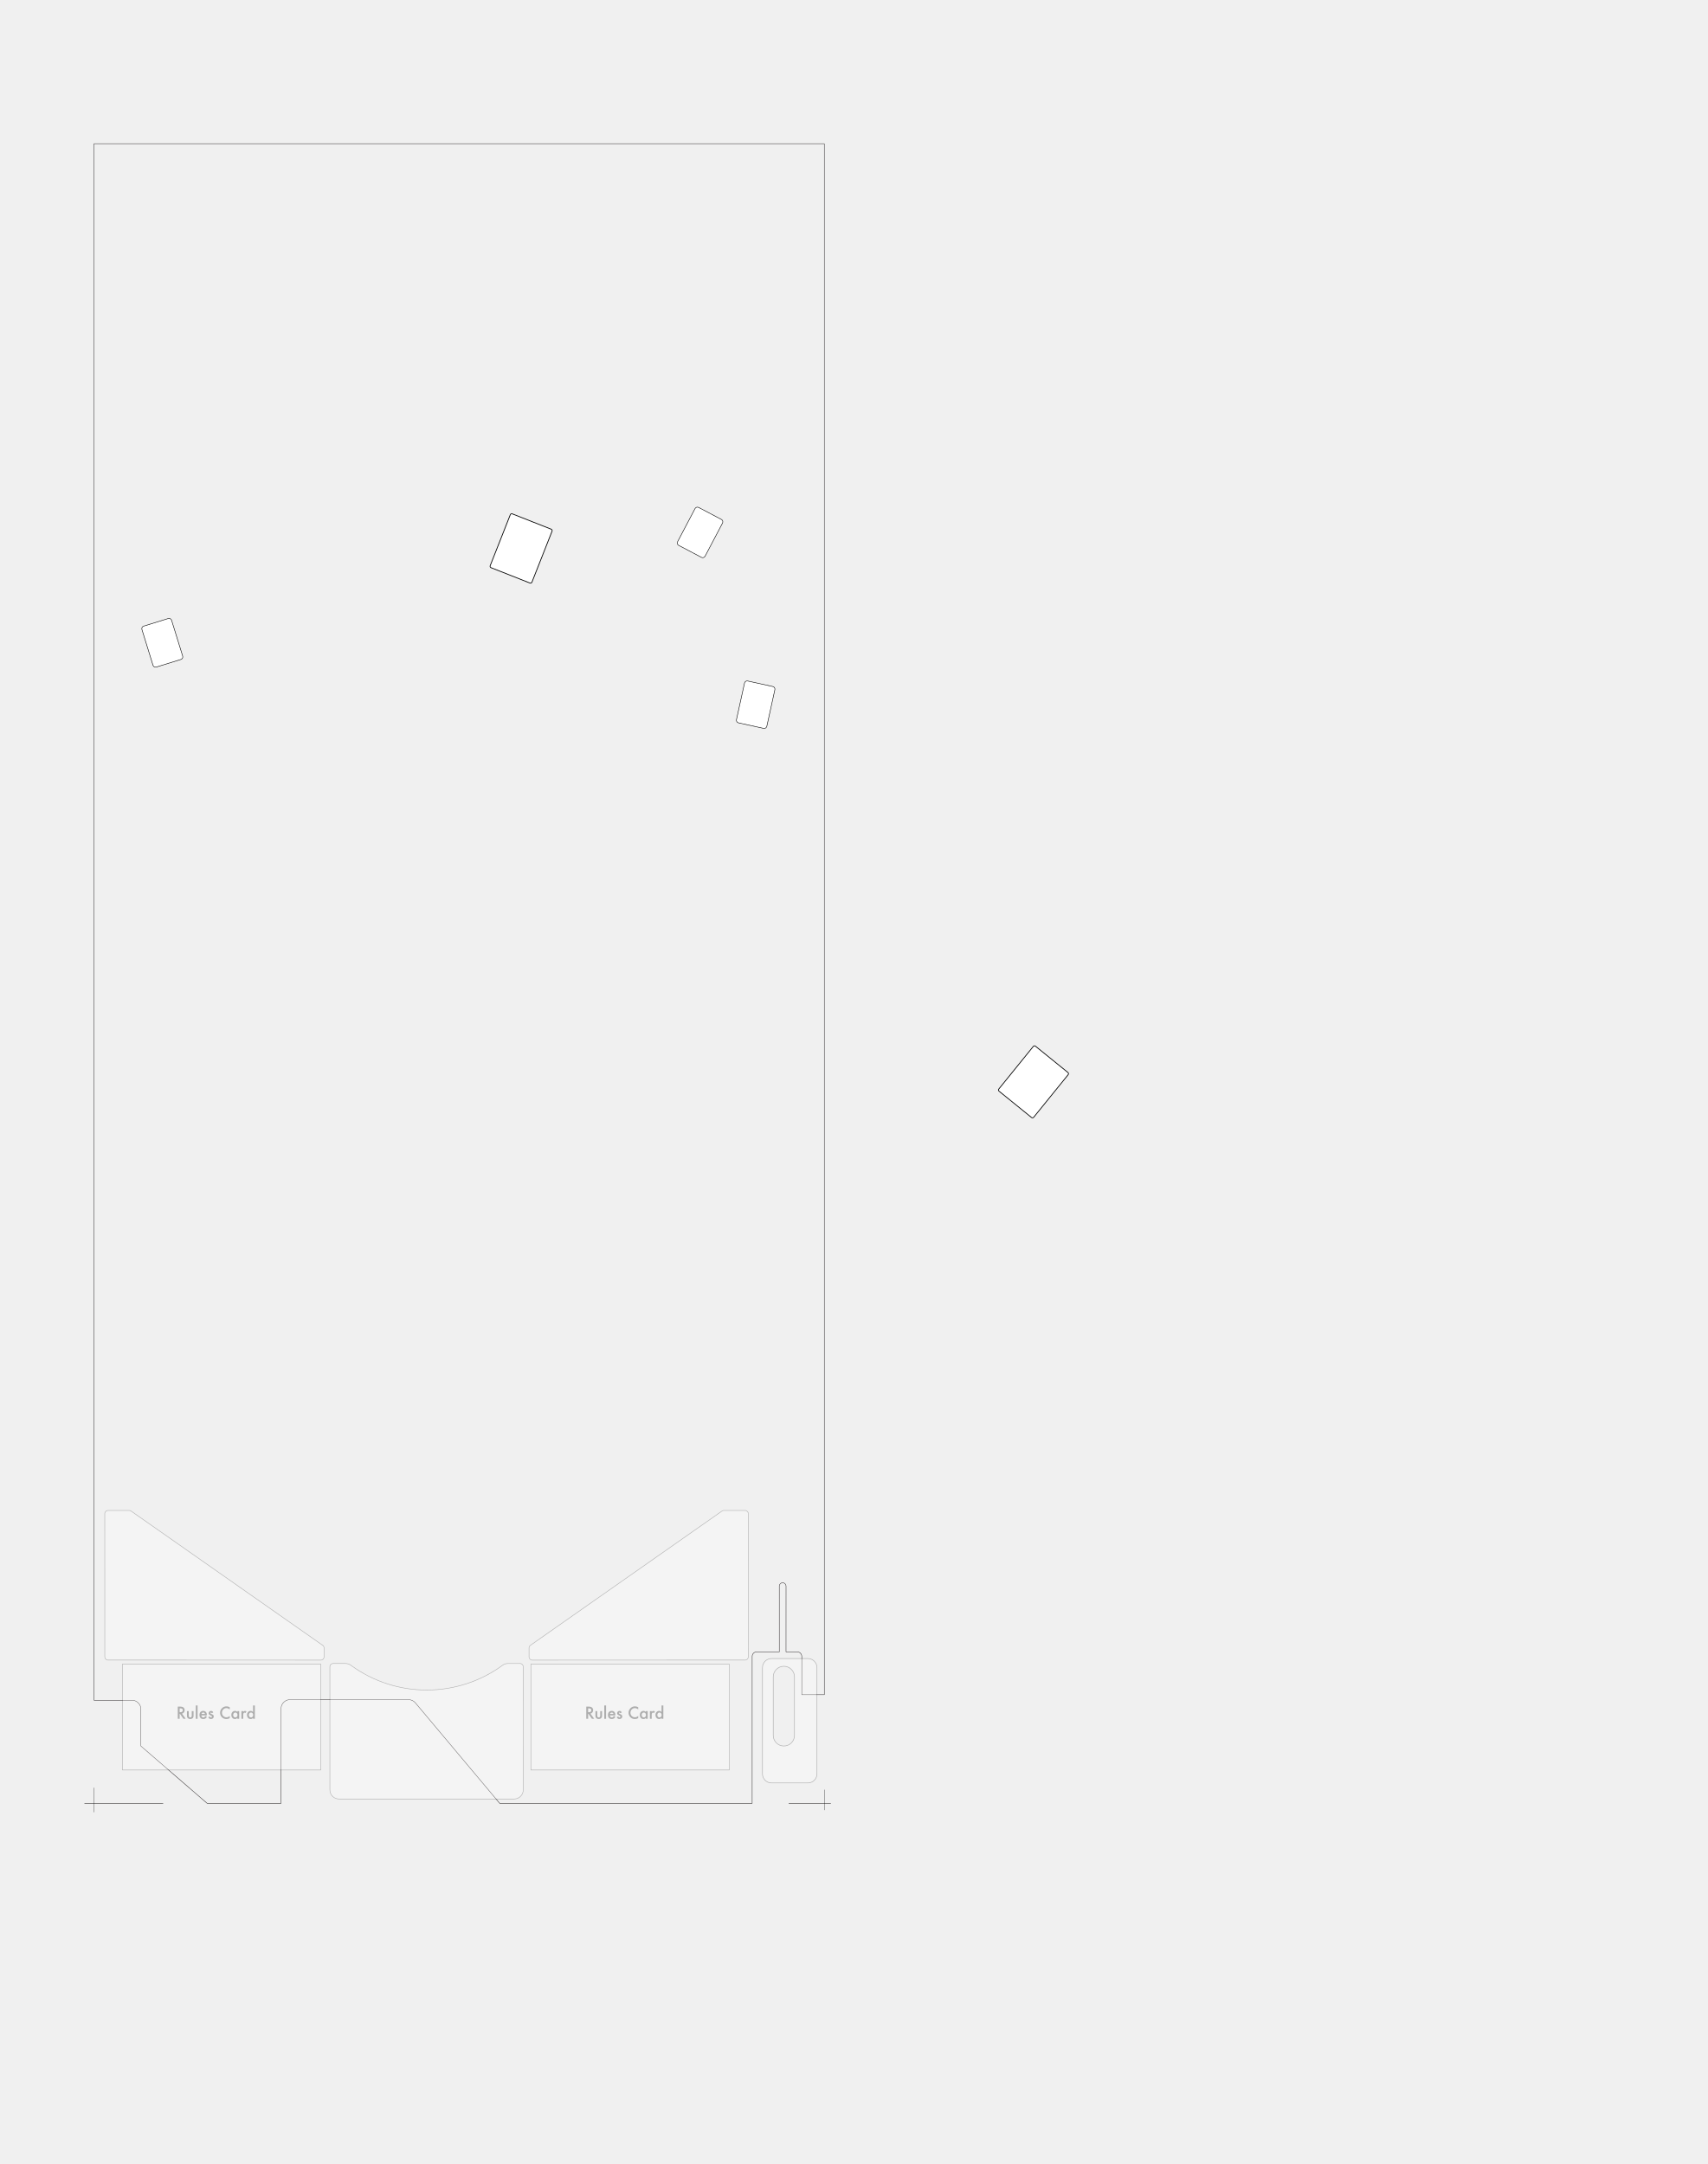
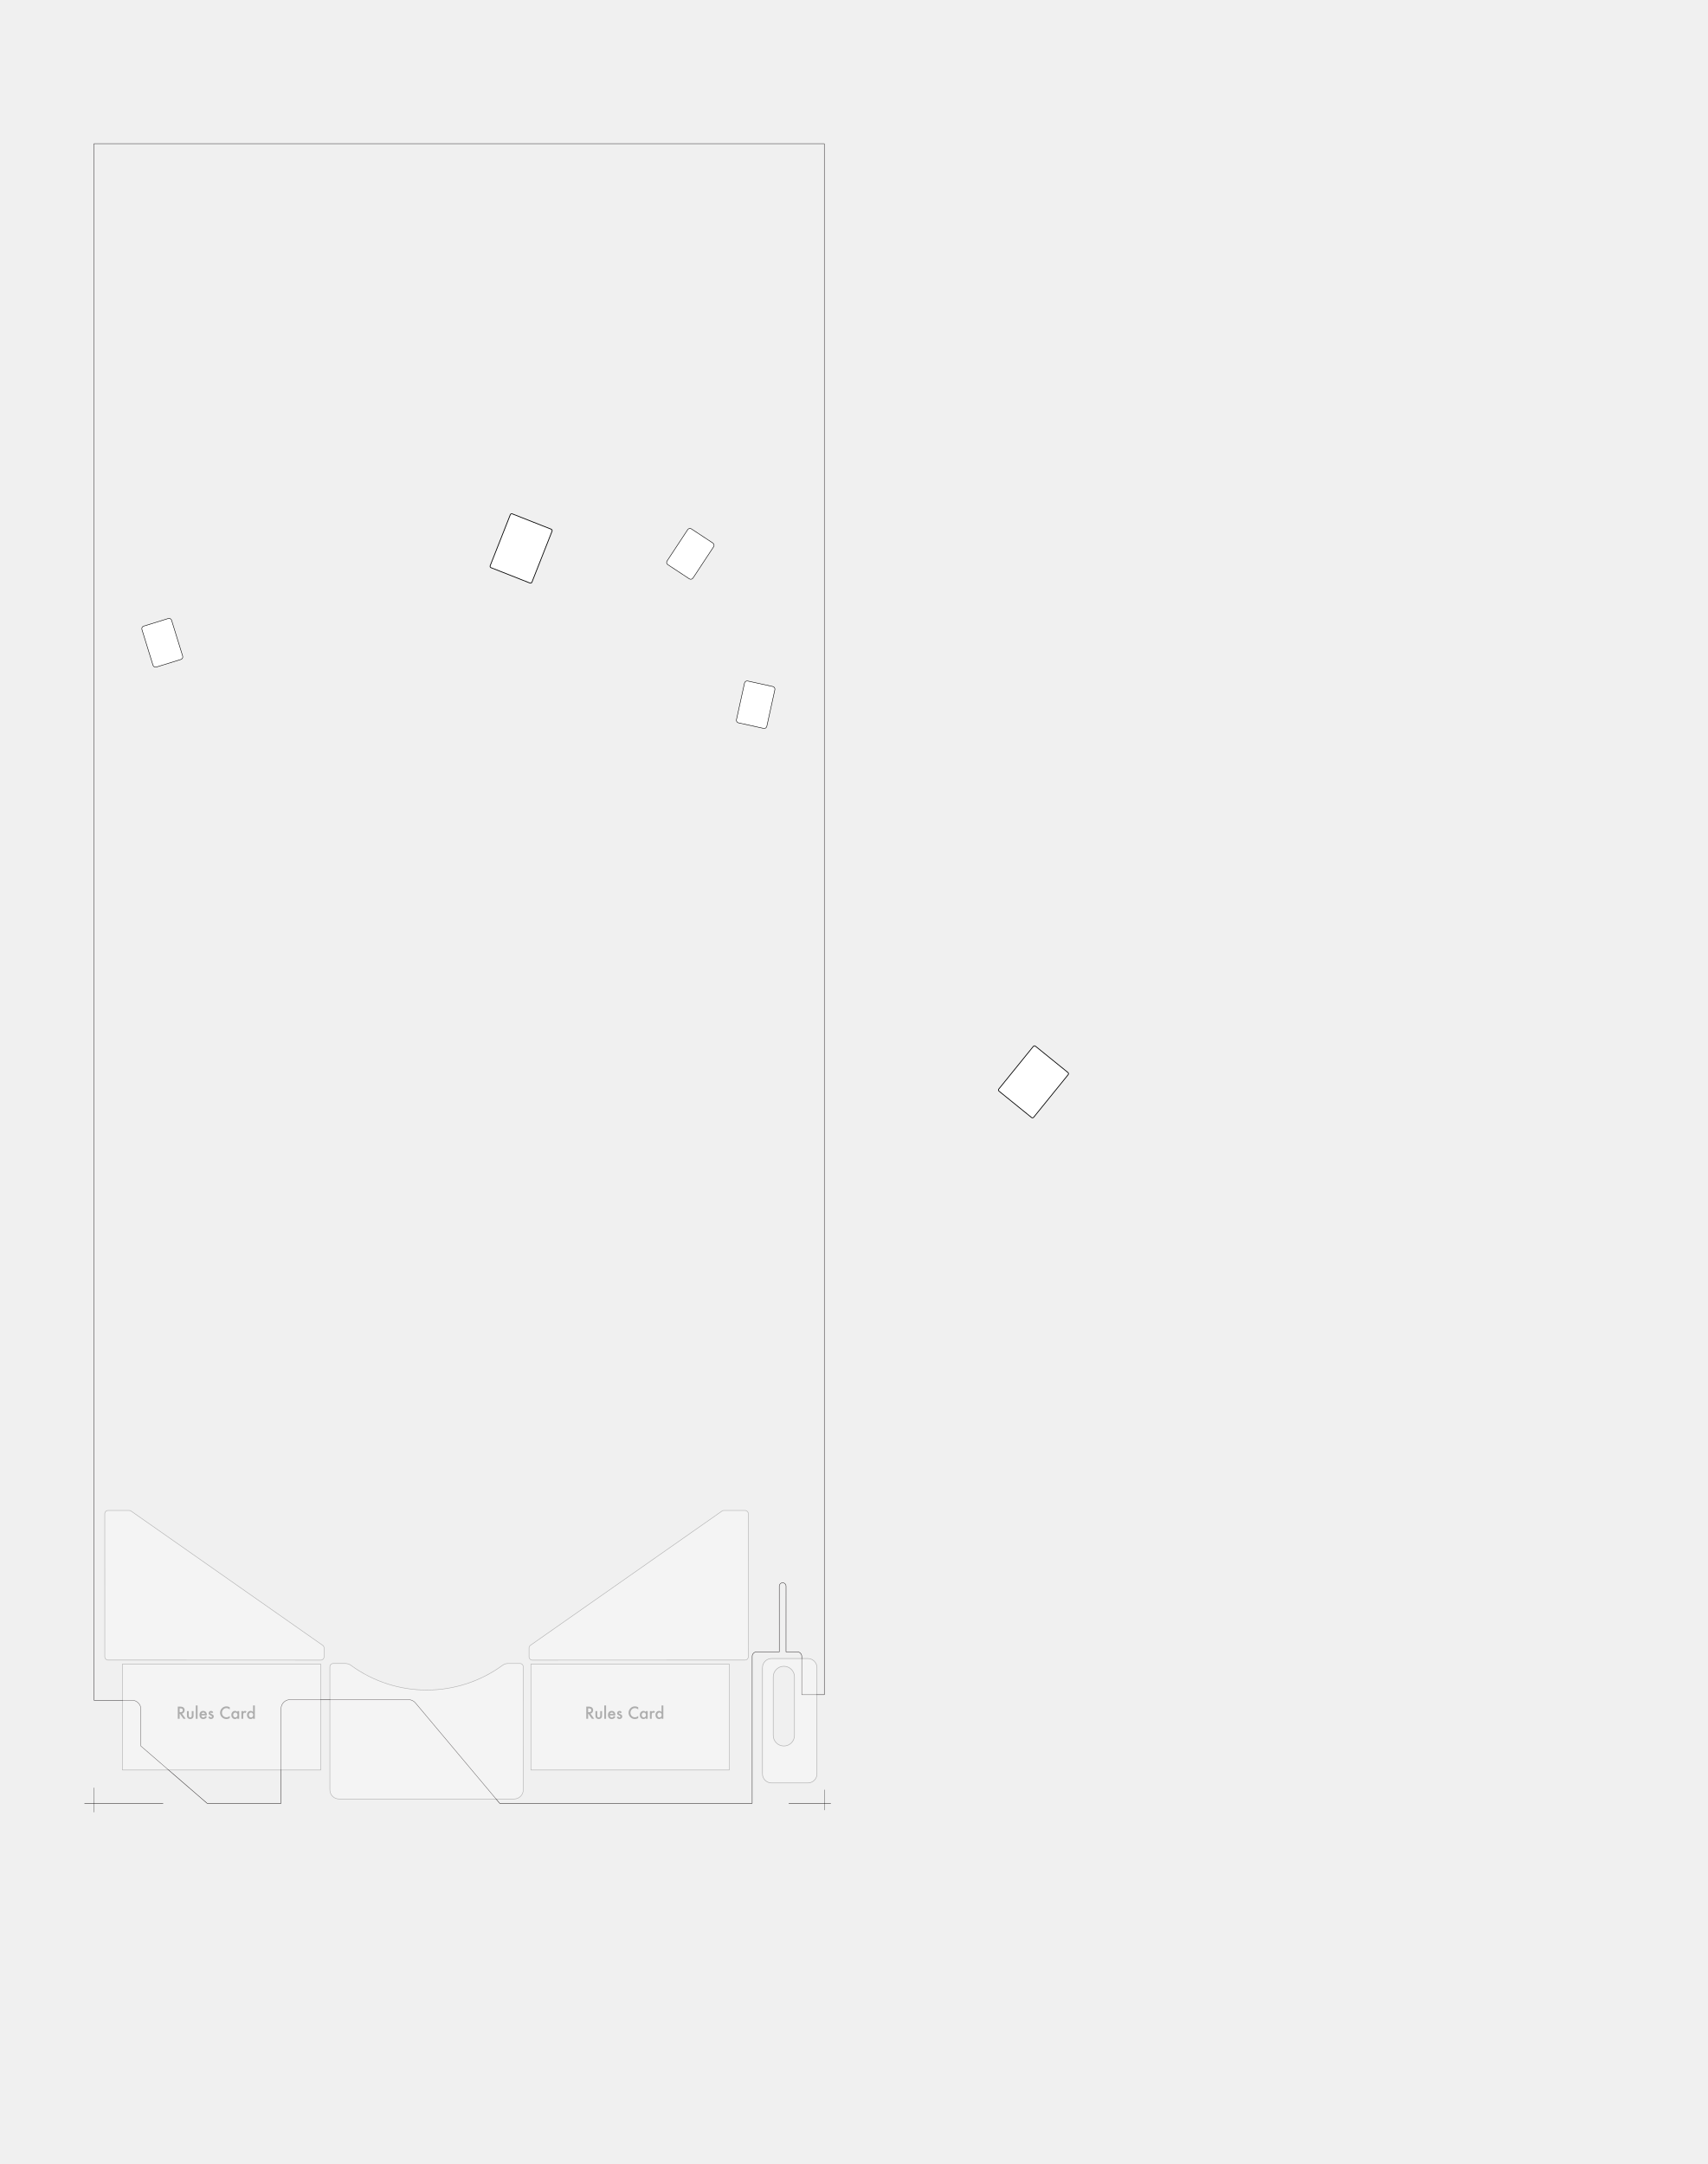
- <svg xmlns="http://www.w3.org/2000/svg" width="4544px" height="5760px" version="1.1" xml:space="preserve" style="fill-rule:evenodd;clip-rule:evenodd;stroke-linecap:round;stroke-linejoin:round;stroke-miterlimit:2.613;">
+ <svg xmlns="http://www.w3.org/2000/svg" width="4544px" height="5760px" version="1.1" xml:space="preserve" style="fill-rule:evenodd;clip-rule:evenodd;stroke-linecap:round;stroke-linejoin:round;stroke-miterlimit:10;">
  <g clip-path="url(#_clip1)">
    <g id="Scoop">
      <g id="Assembly-Top">
        <g id="Sticker">
-           <path d="M2842.92,2860.49C2844.34,2858.74 2844.07,2856.17 2842.32,2854.76L2755.82,2784.71C2754.07,2783.29 2751.5,2783.56 2750.09,2785.31L2658.28,2898.68C2656.87,2900.43 2657.14,2902.99 2658.88,2904.41L2745.39,2974.46C2747.13,2975.87 2749.7,2975.61 2751.11,2973.86L2842.92,2860.49Z" style="fill:white;stroke:black;stroke-width:2px;" />
+           <path d="M2842.92,2860.49C2844.34,2858.74 2844.07,2856.17 2842.32,2854.76L2755.82,2784.71C2754.07,2783.29 2751.5,2783.56 2750.09,2785.31L2658.28,2898.68C2656.87,2900.43 2657.14,2902.99 2658.88,2904.41L2745.39,2974.46C2747.13,2975.87 2749.7,2975.61 2751.11,2973.86L2842.92,2860.49Z" style="fill:white;stroke:black;stroke-width:2px;stroke-miterlimit:2.613;" />
        </g>
      </g>
    </g>
    <g id="Scoop1">
      <g id="Assembly-Top1">
        <g id="Sticker1">
-           <path d="M1469.26,1413.89C1470.09,1411.8 1469.06,1409.43 1466.97,1408.6L1363.42,1367.76C1361.33,1366.93 1358.97,1367.96 1358.14,1370.05L1304.61,1505.76C1303.78,1507.85 1304.81,1510.21 1306.9,1511.04L1410.44,1551.89C1412.54,1552.71 1414.9,1551.68 1415.73,1549.59L1469.26,1413.89Z" style="fill:white;stroke:black;stroke-width:2px;" />
+           <path d="M1469.26,1413.89C1470.09,1411.8 1469.06,1409.43 1466.97,1408.6L1363.42,1367.76C1361.33,1366.93 1358.97,1367.96 1358.14,1370.05L1304.61,1505.76C1303.78,1507.85 1304.81,1510.21 1306.9,1511.04L1410.44,1551.89C1412.54,1552.71 1414.9,1551.68 1415.73,1549.59L1469.26,1413.89Z" style="fill:white;stroke:black;stroke-width:2px;stroke-miterlimit:2.613;" />
        </g>
      </g>
    </g>
    <g id="Playfield-Outline-.--Top-Bottom-Sticker-Drill-Rout-Plastic-Bevel-Art-Assembly-Rubber-Todo">
-       <path d="M250.028,382.57L2193.89,382.57L2193.89,4510.83L2133.9,4510.83L2133.9,4408.84L2133.89,4408.84C2133.89,4402.23 2128.51,4396.84 2121.89,4396.84L2091.95,4396.84L2092.01,4221.88L2092,4221.87C2092,4216.92 2087.96,4212.88 2083.01,4212.88C2078.05,4212.88 2074.01,4216.92 2074.01,4221.87L2074.01,4221.88L2074.06,4396.84L2013.9,4396.84C2007.29,4396.84 2001.91,4402.23 2001.91,4408.84L2001.91,4799.99L1329.95,4799.99L1105.57,4532.58L1105.56,4532.54C1101.06,4527.19 1094.21,4524.01 1087.18,4524.01L771.991,4524.01C758.778,4524.01 747.992,4534.79 747.992,4548L747.992,4799.99L551.237,4799.99L375.011,4647.61L375.011,4549.55C375.011,4536.34 364.232,4525.56 351.012,4525.56L250.028,4525.56L250.028,382.57Z" style="fill:none;stroke:rgb(35,31,32);stroke-width:1.11px;" />
+       <path d="M250.028,382.57L2193.89,382.57L2193.89,4510.83L2133.9,4510.83L2133.9,4408.84L2133.89,4408.84C2133.89,4402.23 2128.51,4396.84 2121.89,4396.84L2091.95,4396.84L2092.01,4221.88L2092,4221.87C2092,4216.92 2087.96,4212.88 2083.01,4212.88C2078.05,4212.88 2074.01,4216.92 2074.01,4221.87L2074.01,4221.88L2074.06,4396.84L2013.9,4396.84C2007.29,4396.84 2001.91,4402.23 2001.91,4408.84L2001.91,4799.99L1329.95,4799.99L1105.57,4532.58L1105.56,4532.54C1101.06,4527.19 1094.21,4524.01 1087.18,4524.01L771.991,4524.01C758.778,4524.01 747.992,4534.79 747.992,4548L747.992,4799.99L551.237,4799.99L375.011,4647.61L375.011,4549.55C375.011,4536.34 364.232,4525.56 351.012,4525.56L250.028,4525.56L250.028,382.57Z" style="fill:none;stroke:rgb(35,31,32);stroke-width:1.11px;stroke-miterlimit:2.613;" />
    </g>
    <g id="Playfield-Guides-.--Top-Bottom-Sticker-Drill-Rout-Plastic-Bevel-Art-Assembly-Rubber-Todo">
-       <path d="M433.899,4799.99L225.12,4799.99" style="fill:none;stroke:rgb(35,31,32);stroke-width:1.11px;" />
-       <path d="M2210.9,4799.99L2099.49,4799.99" style="fill:none;stroke:rgb(35,31,32);stroke-width:1.11px;" />
-       <path d="M2194.03,4817.86L2194.03,4763.96" style="fill:none;stroke:black;stroke-width:0.74px;stroke-miterlimit:10;" />
-       <path d="M250.14,4823.45L250.14,4758.68" style="fill:none;stroke:black;stroke-width:0.74px;stroke-miterlimit:10;" />
+       <path d="M433.899,4799.99L225.12,4799.99" style="fill:none;stroke:rgb(35,31,32);stroke-width:1.11px;stroke-miterlimit:2.613;" />
+       <path d="M2210.9,4799.99L2099.49,4799.99" style="fill:none;stroke:rgb(35,31,32);stroke-width:1.11px;stroke-miterlimit:2.613;" />
+       <path d="M2194.03,4817.86L2194.03,4763.96" style="fill:none;stroke:black;stroke-width:0.74px;" />
+       <path d="M250.14,4823.45L250.14,4758.68" style="fill:none;stroke:black;stroke-width:0.74px;" />
    </g>
    <g id="Apron">
      <g opacity="0.792">
        <g id="Sticker2">
          <g opacity="0.348">
-             <path d="M2029.28,4438.82L2029.28,4721.56C2029.28,4734.91 2040.11,4745.73 2053.45,4745.73L2150.16,4745.73C2163.51,4745.73 2174.33,4734.91 2174.33,4721.56L2174.33,4438.82C2174.33,4425.47 2163.51,4414.65 2150.16,4414.65L2053.45,4414.65C2040.11,4414.65 2029.28,4425.47 2029.28,4438.82ZM2114.52,4463.44C2114.52,4447.83 2101.86,4435.17 2086.24,4435.17C2070.62,4435.18 2057.97,4447.83 2057.97,4463.44L2057.97,4619.15C2057.97,4634.77 2070.63,4647.43 2086.24,4647.43C2101.86,4647.43 2114.52,4634.77 2114.52,4619.15L2114.52,4463.44Z" style="fill:white;stroke:black;stroke-width:1.48px;stroke-miterlimit:10;" />
-             <path d="M1411.68,4379.38C1409.38,4380.99 1408.02,4383.62 1408.02,4386.42L1408.02,4410.19C1408.02,4414.94 1411.87,4418.8 1416.62,4418.8L1982.93,4418.7C1987.68,4418.7 1991.53,4414.85 1991.53,4410.1L1991.61,4029.1C1991.61,4024.35 1987.75,4020.5 1983,4020.5L1926.45,4020.5C1924.69,4020.5 1922.96,4021.05 1921.52,4022.06L1411.68,4379.38Z" style="fill:white;stroke:black;stroke-width:1.33px;stroke-miterlimit:10;" />
-             <path d="M858.758,4379.38C861.06,4380.99 862.426,4383.62 862.426,4386.42L862.427,4410.19C862.427,4414.94 858.573,4418.8 853.821,4418.8L287.516,4418.7C282.764,4418.7 278.91,4414.85 278.91,4410.1L278.838,4029.1C278.838,4024.35 282.691,4020.5 287.443,4020.5L343.989,4020.5C345.757,4020.5 347.479,4021.05 348.927,4022.06L858.758,4379.38Z" style="fill:white;stroke:black;stroke-width:1.33px;stroke-miterlimit:10;" />
-             <rect x="325.762" y="4429.33" width="528" height="282" style="fill:white;stroke:black;stroke-width:1.33px;" />
+             <path d="M2029.28,4438.82L2029.28,4721.56C2029.28,4734.91 2040.11,4745.73 2053.45,4745.73L2150.16,4745.73C2163.51,4745.73 2174.33,4734.91 2174.33,4721.56L2174.33,4438.82C2174.33,4425.47 2163.51,4414.65 2150.16,4414.65L2053.45,4414.65C2040.11,4414.65 2029.28,4425.47 2029.28,4438.82ZM2114.52,4463.44C2114.52,4447.83 2101.86,4435.17 2086.24,4435.17C2070.62,4435.18 2057.97,4447.83 2057.97,4463.44L2057.97,4619.15C2057.97,4634.77 2070.63,4647.43 2086.24,4647.43C2101.86,4647.43 2114.52,4634.77 2114.52,4619.15L2114.52,4463.44Z" style="fill:white;stroke:black;stroke-width:1.48px;" />
+             <path d="M1411.68,4379.38C1409.38,4380.99 1408.02,4383.62 1408.02,4386.42L1408.02,4410.19C1408.02,4414.94 1411.87,4418.8 1416.62,4418.8L1982.93,4418.7C1987.68,4418.7 1991.53,4414.85 1991.53,4410.1L1991.61,4029.1C1991.61,4024.35 1987.75,4020.5 1983,4020.5L1926.45,4020.5C1924.69,4020.5 1922.96,4021.05 1921.52,4022.06L1411.68,4379.38Z" style="fill:white;stroke:black;stroke-width:1.33px;" />
+             <path d="M858.758,4379.38C861.06,4380.99 862.426,4383.62 862.426,4386.42L862.427,4410.19C862.427,4414.94 858.573,4418.8 853.821,4418.8L287.516,4418.7C282.764,4418.7 278.91,4414.85 278.91,4410.1L278.838,4029.1C278.838,4024.35 282.691,4020.5 287.443,4020.5L343.989,4020.5C345.757,4020.5 347.479,4021.05 348.927,4022.06L858.758,4379.38Z" style="fill:white;stroke:black;stroke-width:1.33px;" />
+             <rect x="325.762" y="4429.33" width="528" height="282" style="fill:white;stroke:black;stroke-width:1.33px;stroke-miterlimit:2.613;" />
            <path d="M484.212,4561.2L494.276,4575.05L488.276,4575.05L478.991,4561.74L478.107,4561.74L478.107,4575.05L473.201,4575.05L473.201,4542.54L478.949,4542.54C483.244,4542.54 486.346,4543.35 488.255,4544.97C490.36,4546.76 491.413,4549.13 491.413,4552.08C491.413,4554.38 490.753,4556.36 489.434,4558.02C488.114,4559.67 486.374,4560.73 484.212,4561.2ZM478.107,4557.47L479.665,4557.47C484.311,4557.47 486.634,4555.69 486.634,4552.14C486.634,4548.82 484.374,4547.15 479.854,4547.15L478.107,4547.15L478.107,4557.47Z" style="fill-rule:nonzero;" />
            <path d="M502.34,4554.54L502.34,4566.31C502.34,4569.71 503.68,4571.41 506.361,4571.41C509.042,4571.41 510.382,4569.71 510.382,4566.31L510.382,4554.54L515.119,4554.54L515.119,4566.42C515.119,4568.06 514.916,4569.48 514.509,4570.67C514.116,4571.74 513.435,4572.7 512.466,4573.56C510.866,4574.94 508.831,4575.64 506.361,4575.64C503.905,4575.64 501.876,4574.94 500.276,4573.56C499.294,4572.7 498.599,4571.74 498.192,4570.67C497.799,4569.72 497.603,4568.3 497.603,4566.42L497.603,4554.54L502.34,4554.54Z" style="fill-rule:nonzero;" />
            <rect x="521.098" y="4539.49" width="4.737" height="35.56" style="fill-rule:nonzero;" />
            <path d="M550.51,4565.91L535.815,4565.91C535.941,4567.6 536.489,4568.94 537.457,4569.93C538.426,4570.92 539.668,4571.41 541.184,4571.41C542.363,4571.41 543.338,4571.13 544.11,4570.57C544.868,4570.01 545.731,4568.97 546.7,4567.45L550.7,4569.68C550.082,4570.73 549.43,4571.64 548.742,4572.39C548.054,4573.14 547.317,4573.76 546.531,4574.24C545.745,4574.72 544.896,4575.08 543.984,4575.3C543.071,4575.53 542.082,4575.64 541.015,4575.64C537.955,4575.64 535.499,4574.66 533.646,4572.69C531.794,4570.71 530.867,4568.09 530.867,4564.82C530.867,4561.58 531.766,4558.95 533.562,4556.94C535.373,4554.97 537.773,4553.98 540.763,4553.98C543.78,4553.98 546.166,4554.94 547.921,4556.86C549.661,4558.77 550.531,4561.41 550.531,4564.8L550.51,4565.91ZM545.647,4562.04C544.987,4559.51 543.394,4558.25 540.868,4558.25C540.292,4558.25 539.752,4558.34 539.247,4558.51C538.741,4558.69 538.282,4558.94 537.868,4559.27C537.454,4559.6 537.099,4560 536.804,4560.46C536.51,4560.92 536.285,4561.45 536.131,4562.04L545.647,4562.04Z" style="fill-rule:nonzero;" />
            <path d="M567.606,4558.04L563.69,4560.12C563.072,4558.86 562.307,4558.23 561.395,4558.23C560.96,4558.23 560.588,4558.37 560.279,4558.66C559.971,4558.95 559.816,4559.32 559.816,4559.77C559.816,4560.55 560.728,4561.33 562.553,4562.1C565.065,4563.18 566.757,4564.18 567.627,4565.09C568.497,4566 568.932,4567.23 568.932,4568.78C568.932,4570.76 568.202,4572.41 566.743,4573.74C565.325,4575.01 563.613,4575.64 561.606,4575.64C558.167,4575.64 555.732,4573.96 554.3,4570.61L558.342,4568.73C558.904,4569.72 559.332,4570.34 559.627,4570.61C560.202,4571.14 560.89,4571.41 561.69,4571.41C563.29,4571.41 564.09,4570.68 564.09,4569.22C564.09,4568.38 563.472,4567.59 562.237,4566.86C561.76,4566.62 561.283,4566.39 560.806,4566.17C560.328,4565.94 559.844,4565.71 559.353,4565.47C557.977,4564.8 557.009,4564.12 556.448,4563.45C555.732,4562.59 555.374,4561.49 555.374,4560.14C555.374,4558.36 555.984,4556.89 557.205,4555.72C558.455,4554.56 559.971,4553.98 561.753,4553.98C564.378,4553.98 566.329,4555.33 567.606,4558.04Z" style="fill-rule:nonzero;" />
            <path d="M611.419,4544.29L611.419,4550.1C608.583,4547.73 605.65,4546.54 602.618,4546.54C599.278,4546.54 596.463,4547.74 594.176,4550.14C591.874,4552.53 590.723,4555.45 590.723,4558.9C590.723,4562.31 591.874,4565.19 594.176,4567.53C596.478,4569.88 599.299,4571.05 602.639,4571.05C604.366,4571.05 605.832,4570.77 607.039,4570.21C607.713,4569.93 608.411,4569.55 609.134,4569.07C609.857,4568.59 610.619,4568.02 611.419,4567.35L611.419,4573.26C608.611,4574.85 605.664,4575.64 602.576,4575.64C597.93,4575.64 593.965,4574.02 590.681,4570.78C587.41,4567.51 585.775,4563.56 585.775,4558.94C585.775,4554.8 587.144,4551.11 589.881,4547.87C593.249,4543.9 597.607,4541.91 602.955,4541.91C605.874,4541.91 608.696,4542.7 611.419,4544.29Z" style="fill-rule:nonzero;" />
            <path d="M631.82,4554.54L636.578,4554.54L636.578,4575.05L631.82,4575.05L631.82,4572.9C629.869,4574.73 627.77,4575.64 625.525,4575.64C622.689,4575.64 620.345,4574.61 618.493,4572.57C616.654,4570.48 615.735,4567.86 615.735,4564.73C615.735,4561.66 616.654,4559.1 618.493,4557.05C620.331,4555 622.633,4553.98 625.398,4553.98C627.784,4553.98 629.925,4554.96 631.82,4556.92L631.82,4554.54ZM620.577,4564.73C620.577,4566.7 621.103,4568.3 622.156,4569.53C623.237,4570.78 624.598,4571.41 626.24,4571.41C627.995,4571.41 629.412,4570.81 630.493,4569.6C631.574,4568.35 632.114,4566.76 632.114,4564.84C632.114,4562.92 631.574,4561.33 630.493,4560.08C629.412,4558.86 628.009,4558.25 626.282,4558.25C624.654,4558.25 623.293,4558.87 622.198,4560.1C621.117,4561.35 620.577,4562.9 620.577,4564.73Z" style="fill-rule:nonzero;" />
            <path d="M642.557,4554.54L647.294,4554.54L647.294,4556.38C648.164,4555.46 648.936,4554.84 649.61,4554.5C650.298,4554.15 651.112,4553.98 652.052,4553.98C653.301,4553.98 654.607,4554.38 655.968,4555.2L653.8,4559.53C652.901,4558.89 652.024,4558.57 651.168,4558.57C648.585,4558.57 647.294,4560.52 647.294,4564.42L647.294,4575.05L642.557,4575.05L642.557,4554.54Z" style="fill-rule:nonzero;" />
            <path d="M673.506,4539.49L678.264,4539.49L678.264,4575.05L673.506,4575.05L673.506,4572.9C671.639,4574.73 669.527,4575.64 667.169,4575.64C664.361,4575.64 662.032,4574.61 660.179,4572.57C658.34,4570.48 657.421,4567.86 657.421,4564.73C657.421,4561.67 658.34,4559.12 660.179,4557.07C662.003,4555.01 664.298,4553.98 667.063,4553.98C669.463,4553.98 671.611,4554.96 673.506,4556.92L673.506,4539.49ZM662.263,4564.73C662.263,4566.7 662.789,4568.3 663.842,4569.53C664.923,4570.78 666.284,4571.41 667.927,4571.41C669.681,4571.41 671.099,4570.81 672.179,4569.6C673.26,4568.35 673.801,4566.76 673.801,4564.84C673.801,4562.92 673.26,4561.33 672.179,4560.08C671.099,4558.86 669.695,4558.25 667.969,4558.25C666.341,4558.25 664.979,4558.87 663.884,4560.1C662.804,4561.35 662.263,4562.9 662.263,4564.73Z" style="fill-rule:nonzero;" />
-             <rect x="1412.93" y="4429.33" width="528" height="282" style="fill:white;stroke:black;stroke-width:1.33px;" />
+             <rect x="1412.93" y="4429.33" width="528" height="282" style="fill:white;stroke:black;stroke-width:1.33px;stroke-miterlimit:2.613;" />
            <path d="M1571.38,4561.2L1581.44,4575.05L1575.44,4575.05L1566.16,4561.74L1565.27,4561.74L1565.27,4575.05L1560.37,4575.05L1560.37,4542.54L1566.12,4542.54C1570.41,4542.54 1573.51,4543.35 1575.42,4544.97C1577.53,4546.76 1578.58,4549.13 1578.58,4552.08C1578.58,4554.38 1577.92,4556.36 1576.6,4558.02C1575.28,4559.67 1573.54,4560.73 1571.38,4561.2ZM1565.27,4557.47L1566.83,4557.47C1571.48,4557.47 1573.8,4555.69 1573.8,4552.14C1573.8,4548.82 1571.54,4547.15 1567.02,4547.15L1565.27,4547.15L1565.27,4557.47Z" style="fill-rule:nonzero;" />
            <path d="M1589.51,4554.54L1589.51,4566.31C1589.51,4569.71 1590.85,4571.41 1593.53,4571.41C1596.21,4571.41 1597.55,4569.71 1597.55,4566.31L1597.55,4554.54L1602.29,4554.54L1602.29,4566.42C1602.29,4568.06 1602.08,4569.48 1601.67,4570.67C1601.28,4571.74 1600.6,4572.7 1599.63,4573.56C1598.03,4574.94 1596,4575.64 1593.53,4575.64C1591.07,4575.64 1589.04,4574.94 1587.44,4573.56C1586.46,4572.7 1585.77,4571.74 1585.36,4570.67C1584.97,4569.72 1584.77,4568.3 1584.77,4566.42L1584.77,4554.54L1589.51,4554.54Z" style="fill-rule:nonzero;" />
            <rect x="1608.26" y="4539.49" width="4.737" height="35.56" style="fill-rule:nonzero;" />
            <path d="M1637.68,4565.91L1622.98,4565.91C1623.11,4567.6 1623.65,4568.94 1624.62,4569.93C1625.59,4570.92 1626.83,4571.41 1628.35,4571.41C1629.53,4571.41 1630.5,4571.13 1631.28,4570.57C1632.03,4570.01 1632.9,4568.97 1633.87,4567.45L1637.87,4569.68C1637.25,4570.73 1636.6,4571.64 1635.91,4572.39C1635.22,4573.14 1634.48,4573.76 1633.7,4574.24C1632.91,4574.72 1632.06,4575.08 1631.15,4575.3C1630.24,4575.53 1629.25,4575.64 1628.18,4575.64C1625.12,4575.64 1622.66,4574.66 1620.81,4572.69C1618.96,4570.71 1618.03,4568.09 1618.03,4564.82C1618.03,4561.58 1618.93,4558.95 1620.73,4556.94C1622.54,4554.97 1624.94,4553.98 1627.93,4553.98C1630.95,4553.98 1633.33,4554.94 1635.09,4556.86C1636.83,4558.77 1637.7,4561.41 1637.7,4564.8L1637.68,4565.91ZM1632.81,4562.04C1632.15,4559.51 1630.56,4558.25 1628.03,4558.25C1627.46,4558.25 1626.92,4558.34 1626.41,4558.51C1625.91,4558.69 1625.45,4558.94 1625.03,4559.27C1624.62,4559.6 1624.27,4560 1623.97,4560.46C1623.68,4560.92 1623.45,4561.45 1623.3,4562.04L1632.81,4562.04Z" style="fill-rule:nonzero;" />
            <path d="M1654.77,4558.04L1650.86,4560.12C1650.24,4558.86 1649.47,4558.23 1648.56,4558.23C1648.13,4558.23 1647.75,4558.37 1647.44,4558.66C1647.14,4558.95 1646.98,4559.32 1646.98,4559.77C1646.98,4560.55 1647.89,4561.33 1649.72,4562.1C1652.23,4563.18 1653.92,4564.18 1654.79,4565.09C1655.66,4566 1656.1,4567.23 1656.1,4568.78C1656.1,4570.76 1655.37,4572.41 1653.91,4573.74C1652.49,4575.01 1650.78,4575.64 1648.77,4575.64C1645.33,4575.64 1642.9,4573.96 1641.47,4570.61L1645.51,4568.73C1646.07,4569.72 1646.5,4570.34 1646.79,4570.61C1647.37,4571.14 1648.06,4571.41 1648.86,4571.41C1650.46,4571.41 1651.26,4570.68 1651.26,4569.22C1651.26,4568.38 1650.64,4567.59 1649.4,4566.86C1648.93,4566.62 1648.45,4566.39 1647.97,4566.17C1647.49,4565.94 1647.01,4565.71 1646.52,4565.47C1645.14,4564.8 1644.17,4564.12 1643.61,4563.45C1642.9,4562.59 1642.54,4561.49 1642.54,4560.14C1642.54,4558.36 1643.15,4556.89 1644.37,4555.72C1645.62,4554.56 1647.14,4553.98 1648.92,4553.98C1651.54,4553.98 1653.5,4555.33 1654.77,4558.04Z" style="fill-rule:nonzero;" />
            <path d="M1698.58,4544.29L1698.58,4550.1C1695.75,4547.73 1692.82,4546.54 1689.78,4546.54C1686.44,4546.54 1683.63,4547.74 1681.34,4550.14C1679.04,4552.53 1677.89,4555.45 1677.89,4558.9C1677.89,4562.31 1679.04,4565.19 1681.34,4567.53C1683.64,4569.88 1686.47,4571.05 1689.81,4571.05C1691.53,4571.05 1693,4570.77 1694.2,4570.21C1694.88,4569.93 1695.58,4569.55 1696.3,4569.07C1697.02,4568.59 1697.78,4568.02 1698.58,4567.35L1698.58,4573.26C1695.78,4574.85 1692.83,4575.64 1689.74,4575.64C1685.1,4575.64 1681.13,4574.02 1677.85,4570.78C1674.58,4567.51 1672.94,4563.56 1672.94,4558.94C1672.94,4554.8 1674.31,4551.11 1677.05,4547.87C1680.41,4543.9 1684.77,4541.91 1690.12,4541.91C1693.04,4541.91 1695.86,4542.7 1698.58,4544.29Z" style="fill-rule:nonzero;" />
            <path d="M1718.99,4554.54L1723.74,4554.54L1723.74,4575.05L1718.99,4575.05L1718.99,4572.9C1717.03,4574.73 1714.94,4575.64 1712.69,4575.64C1709.86,4575.64 1707.51,4574.61 1705.66,4572.57C1703.82,4570.48 1702.9,4567.86 1702.9,4564.73C1702.9,4561.66 1703.82,4559.1 1705.66,4557.05C1707.5,4555 1709.8,4553.98 1712.56,4553.98C1714.95,4553.98 1717.09,4554.96 1718.99,4556.92L1718.99,4554.54ZM1707.74,4564.73C1707.74,4566.7 1708.27,4568.3 1709.32,4569.53C1710.4,4570.78 1711.76,4571.41 1713.41,4571.41C1715.16,4571.41 1716.58,4570.81 1717.66,4569.6C1718.74,4568.35 1719.28,4566.76 1719.28,4564.84C1719.28,4562.92 1718.74,4561.33 1717.66,4560.08C1716.58,4558.86 1715.17,4558.25 1713.45,4558.25C1711.82,4558.25 1710.46,4558.87 1709.36,4560.1C1708.28,4561.35 1707.74,4562.9 1707.74,4564.73Z" style="fill-rule:nonzero;" />
            <path d="M1729.72,4554.54L1734.46,4554.54L1734.46,4556.38C1735.33,4555.46 1736.1,4554.84 1736.78,4554.5C1737.46,4554.15 1738.28,4553.98 1739.22,4553.98C1740.47,4553.98 1741.77,4554.38 1743.13,4555.2L1740.97,4559.53C1740.07,4558.89 1739.19,4558.57 1738.33,4558.57C1735.75,4558.57 1734.46,4560.52 1734.46,4564.42L1734.46,4575.05L1729.72,4575.05L1729.72,4554.54Z" style="fill-rule:nonzero;" />
            <path d="M1760.67,4539.49L1765.43,4539.49L1765.43,4575.05L1760.67,4575.05L1760.67,4572.9C1758.81,4574.73 1756.69,4575.64 1754.34,4575.64C1751.53,4575.64 1749.2,4574.61 1747.35,4572.57C1745.51,4570.48 1744.59,4567.86 1744.59,4564.73C1744.59,4561.67 1745.51,4559.12 1747.35,4557.07C1749.17,4555.01 1751.46,4553.98 1754.23,4553.98C1756.63,4553.98 1758.78,4554.96 1760.67,4556.92L1760.67,4539.49ZM1749.43,4564.73C1749.43,4566.7 1749.95,4568.3 1751.01,4569.53C1752.09,4570.78 1753.45,4571.41 1755.09,4571.41C1756.85,4571.41 1758.27,4570.81 1759.35,4569.6C1760.43,4568.35 1760.97,4566.76 1760.97,4564.84C1760.97,4562.92 1760.43,4561.33 1759.35,4560.08C1758.27,4558.86 1756.86,4558.25 1755.13,4558.25C1753.51,4558.25 1752.14,4558.87 1751.05,4560.1C1749.97,4561.35 1749.43,4562.9 1749.43,4564.73Z" style="fill-rule:nonzero;" />
-             <path d="M1392.64,4764.21L1392.54,4436.4C1392.54,4431.65 1388.69,4427.8 1383.94,4427.8L1351.98,4427.8C1346.85,4427.8 1341.85,4429.43 1337.7,4432.46C1217.42,4520.45 1053.99,4520.45 933.7,4432.46C929.565,4429.44 924.56,4427.79 919.43,4427.79L886.59,4427.8C881.839,4427.8 877.985,4431.65 877.985,4436.4L877.985,4764.2C877.985,4777.56 888.81,4788.38 902.16,4788.38L1368.46,4788.38C1381.81,4788.38 1392.64,4777.56 1392.64,4764.21Z" style="fill:white;stroke:black;stroke-width:1.33px;stroke-miterlimit:10;" />
+             <path d="M1392.64,4764.21L1392.54,4436.4C1392.54,4431.65 1388.69,4427.8 1383.94,4427.8L1351.98,4427.8C1346.85,4427.8 1341.85,4429.43 1337.7,4432.46C1217.42,4520.45 1053.99,4520.45 933.7,4432.46C929.565,4429.44 924.56,4427.79 919.43,4427.79L886.59,4427.8C881.839,4427.8 877.985,4431.65 877.985,4436.4L877.985,4764.2C877.985,4777.56 888.81,4788.38 902.16,4788.38L1368.46,4788.38C1381.81,4788.38 1392.64,4777.56 1392.64,4764.21Z" style="fill:white;stroke:black;stroke-width:1.33px;" />
          </g>
        </g>
      </g>
    </g>
    <g id="Spinner">
-       <g id="Assembly-Top68">
-         <path id="Sticker3" d="M2062.28,1835.83C2063.12,1832.01 2060.69,1828.22 2056.87,1827.38L1989.98,1812.67C1986.16,1811.83 1982.37,1814.25 1981.53,1818.08L1960.09,1915.59C1959.25,1919.41 1961.67,1923.2 1965.5,1924.04L2032.38,1938.74C2036.21,1939.58 2040,1937.16 2040.84,1933.34L2062.28,1835.83Z" style="fill:white;stroke:black;stroke-width:1.33px;" />
+       <g id="Assembly-Top70">
+         <path id="Sticker3" d="M407.223,1770.83C408.38,1774.57 412.356,1776.67 416.096,1775.51L481.519,1755.26C485.258,1754.1 487.355,1750.12 486.197,1746.38L456.674,1651.01C455.517,1647.27 451.541,1645.18 447.801,1646.33L382.378,1666.59C378.639,1667.74 376.542,1671.72 377.7,1675.46L407.223,1770.83Z" style="fill:white;stroke:black;stroke-width:1.33px;stroke-miterlimit:2.613;" />
      </g>
    </g>
    <g id="Spinner1">
-       <g id="Assembly-Top69">
-         <path id="Sticker4" d="M1923.01,1392.21C1924.84,1388.75 1923.51,1384.45 1920.04,1382.63L1859.44,1350.72C1855.98,1348.9 1851.69,1350.23 1849.86,1353.69L1803.35,1442.03C1801.53,1445.5 1802.86,1449.79 1806.32,1451.61L1866.92,1483.52C1870.38,1485.35 1874.67,1484.01 1876.5,1480.55L1923.01,1392.21Z" style="fill:white;stroke:black;stroke-width:1.33px;" />
+       <g id="Assembly-Top78">
+         <path id="Sticker4" d="M2062.28,1835.83C2063.12,1832.01 2060.69,1828.22 2056.87,1827.38L1989.98,1812.67C1986.16,1811.83 1982.37,1814.25 1981.53,1818.08L1960.09,1915.59C1959.25,1919.41 1961.67,1923.2 1965.5,1924.04L2032.38,1938.74C2036.21,1939.58 2040,1937.16 2040.84,1933.34L2062.28,1835.83Z" style="fill:white;stroke:black;stroke-width:1.33px;stroke-miterlimit:2.613;" />
      </g>
    </g>
    <g id="Spinner2">
-       <g id="Assembly-Top74">
-         <path id="Sticker5" d="M407.223,1770.83C408.38,1774.57 412.356,1776.67 416.096,1775.51L481.519,1755.26C485.258,1754.1 487.355,1750.12 486.197,1746.38L456.674,1651.01C455.517,1647.27 451.541,1645.18 447.801,1646.33L382.378,1666.59C378.639,1667.74 376.542,1671.72 377.7,1675.46L407.223,1770.83Z" style="fill:white;stroke:black;stroke-width:1.33px;" />
+       <g id="Assembly-Top79">
+         <path id="Sticker5" d="M1899.32,1455.27C1901.47,1452 1900.56,1447.6 1897.3,1445.45L1840.1,1407.78C1836.83,1405.62 1832.43,1406.53 1830.28,1409.8L1775.36,1493.17C1773.2,1496.44 1774.11,1500.85 1777.38,1503L1834.57,1540.67C1837.84,1542.83 1842.25,1541.92 1844.4,1538.65L1899.32,1455.27Z" style="fill:white;stroke:black;stroke-width:1.33px;stroke-miterlimit:2.613;" />
      </g>
    </g>
  </g>
</svg>
